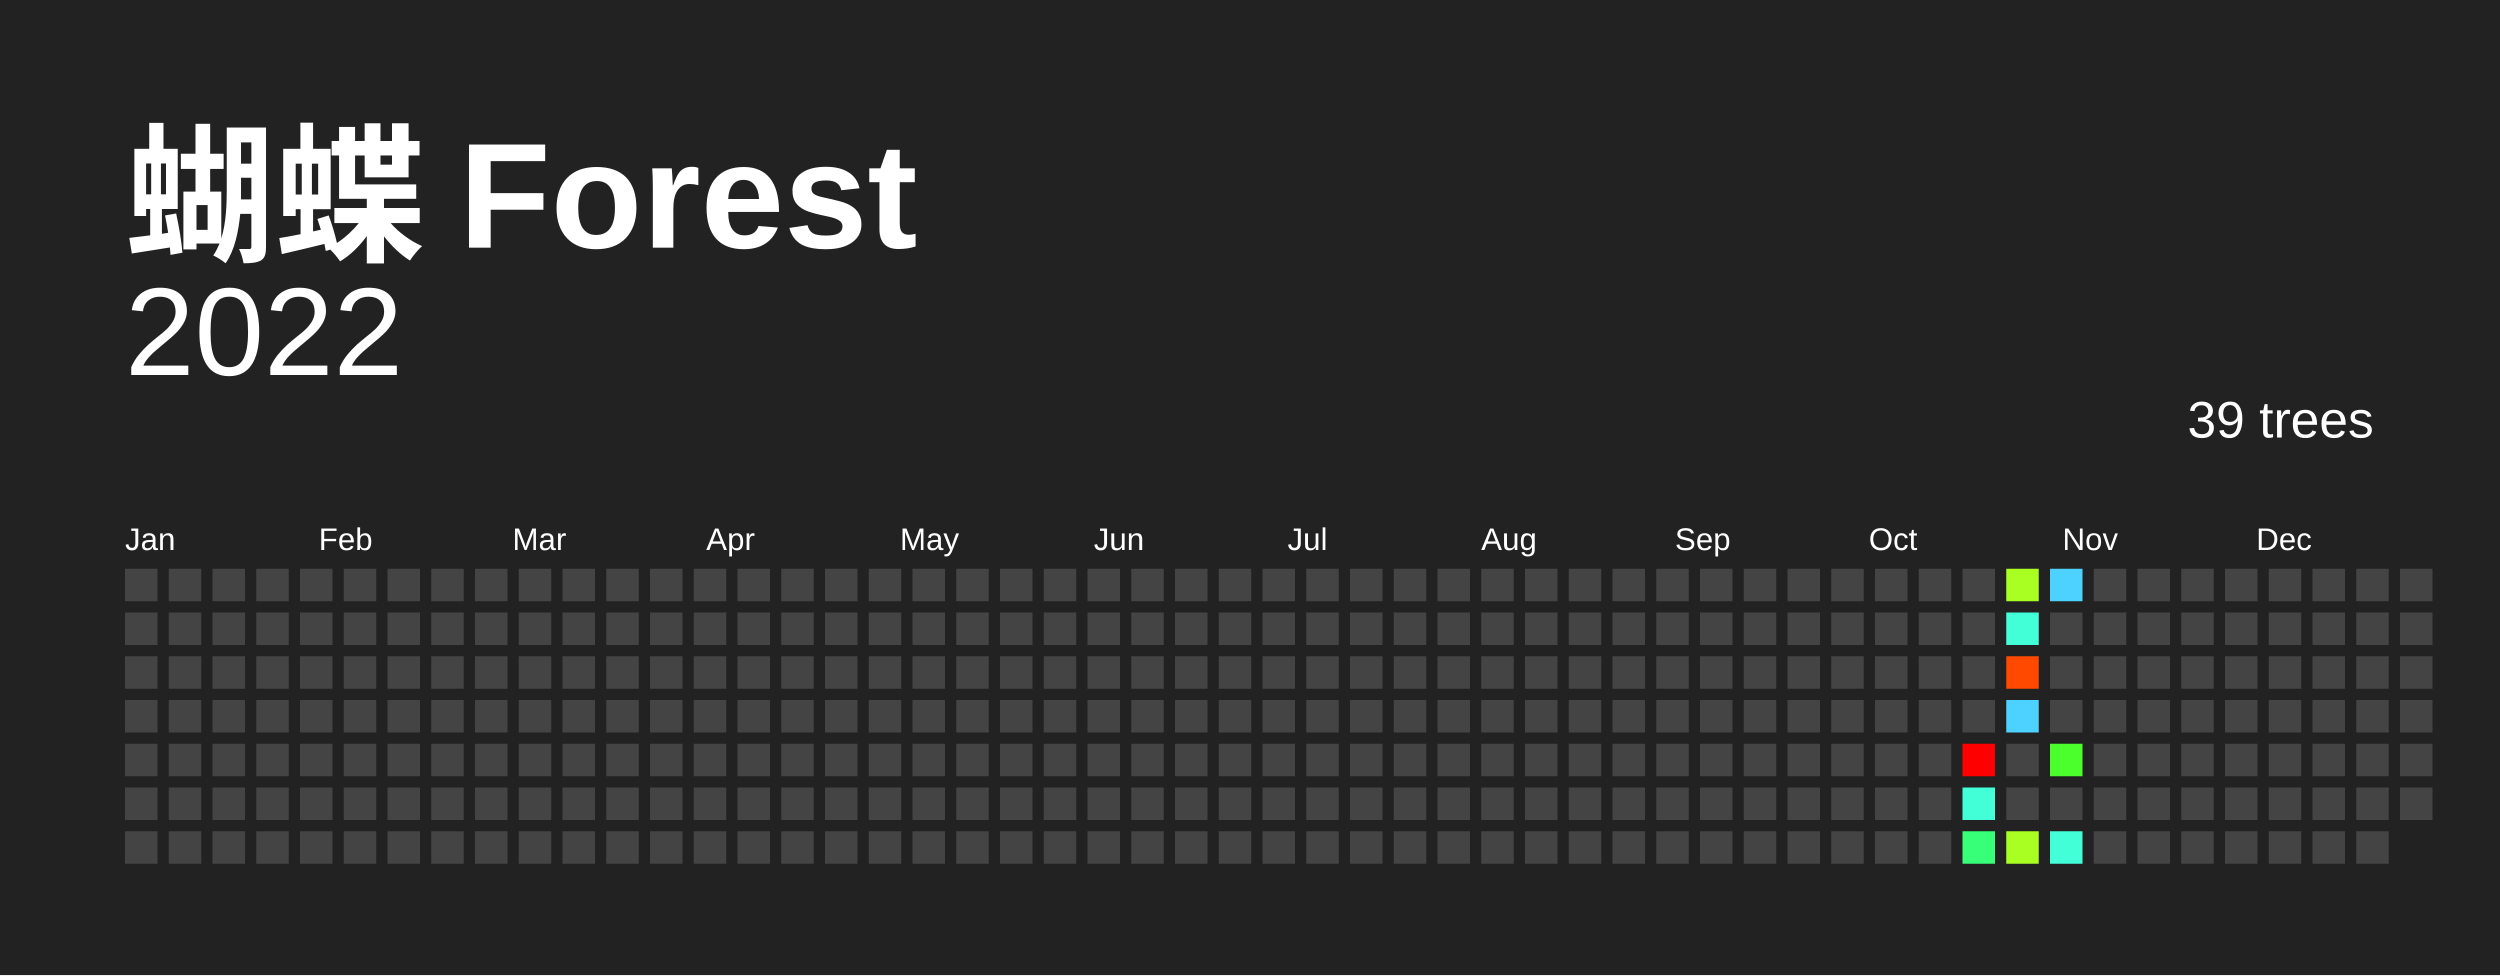
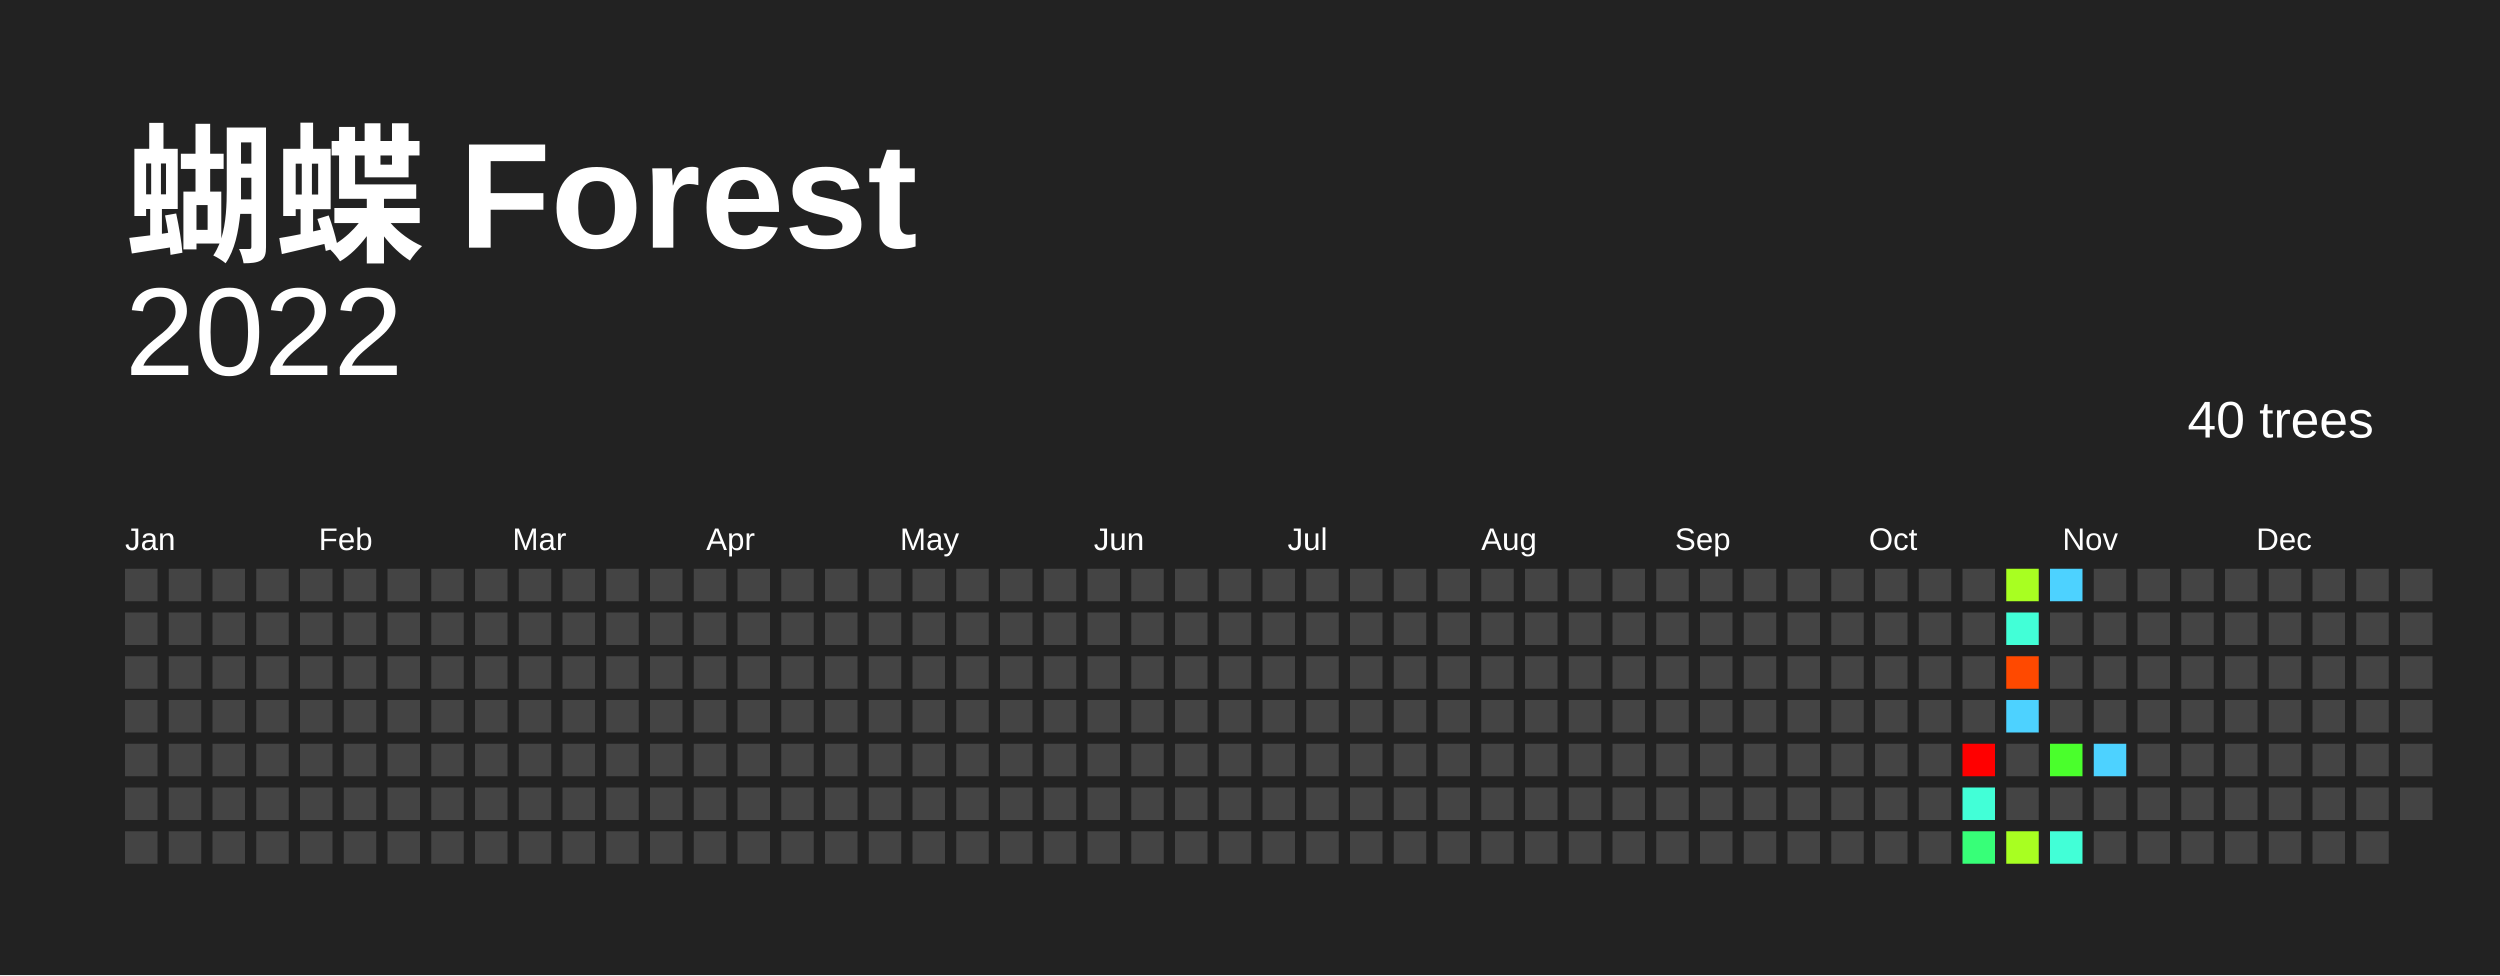
<svg xmlns="http://www.w3.org/2000/svg" baseProfile="full" height="78mm" version="1.1" viewBox="0,0,200,78" width="200mm">
  <defs />
  <rect fill="#222222" height="78" width="200" x="0" y="0" />
  <text fill="#FFFFFF" style="font-size:12px; font-family:Arial; font-weight:bold;" x="10" y="20">蝴蝶 Forest</text>
  <text alignment-baseline="hanging" fill="#FFFFFF" style="font-size:10.0px; font-family:Arial;" x="10" y="30">2022</text>
-   <text alignment-baseline="hanging" fill="#FFFFFF" style="font-size:4.125px; font-family:Arial;" x="175" y="35">39 trees</text>
+   <text alignment-baseline="hanging" fill="#FFFFFF" style="font-size:4.125px; font-family:Arial;" x="175" y="35">40 trees</text>
  <text fill="#FFFFFF" style="font-size:2.5px; font-family:Arial" x="10.0" y="44">Jan</text>
  <text fill="#FFFFFF" style="font-size:2.5px; font-family:Arial" x="25.5" y="44">Feb</text>
  <text fill="#FFFFFF" style="font-size:2.5px; font-family:Arial" x="41.0" y="44">Mar</text>
  <text fill="#FFFFFF" style="font-size:2.5px; font-family:Arial" x="56.5" y="44">Apr</text>
  <text fill="#FFFFFF" style="font-size:2.5px; font-family:Arial" x="72.0" y="44">May</text>
  <text fill="#FFFFFF" style="font-size:2.5px; font-family:Arial" x="87.5" y="44">Jun</text>
  <text fill="#FFFFFF" style="font-size:2.5px; font-family:Arial" x="103.0" y="44">Jul</text>
  <text fill="#FFFFFF" style="font-size:2.5px; font-family:Arial" x="118.5" y="44">Aug</text>
  <text fill="#FFFFFF" style="font-size:2.5px; font-family:Arial" x="134.0" y="44">Sep</text>
  <text fill="#FFFFFF" style="font-size:2.5px; font-family:Arial" x="149.5" y="44">Oct</text>
  <text fill="#FFFFFF" style="font-size:2.5px; font-family:Arial" x="165.0" y="44">Nov</text>
  <text fill="#FFFFFF" style="font-size:2.5px; font-family:Arial" x="180.5" y="44">Dec</text>
  <rect fill="#444444" height="2.6" width="2.6" x="10.0" y="45.5" />
  <rect fill="#444444" height="2.6" width="2.6" x="10.0" y="49.0" />
  <rect fill="#444444" height="2.6" width="2.6" x="10.0" y="52.5" />
  <rect fill="#444444" height="2.6" width="2.6" x="10.0" y="56.0" />
  <rect fill="#444444" height="2.6" width="2.6" x="10.0" y="59.5" />
  <rect fill="#444444" height="2.6" width="2.6" x="10.0" y="63.0" />
  <rect fill="#444444" height="2.6" width="2.6" x="10.0" y="66.5" />
  <rect fill="#444444" height="2.6" width="2.6" x="13.5" y="45.5" />
  <rect fill="#444444" height="2.6" width="2.6" x="13.5" y="49.0" />
  <rect fill="#444444" height="2.6" width="2.6" x="13.5" y="52.5" />
  <rect fill="#444444" height="2.6" width="2.6" x="13.5" y="56.0" />
  <rect fill="#444444" height="2.6" width="2.6" x="13.5" y="59.5" />
  <rect fill="#444444" height="2.6" width="2.6" x="13.5" y="63.0" />
  <rect fill="#444444" height="2.6" width="2.6" x="13.5" y="66.5" />
  <rect fill="#444444" height="2.6" width="2.6" x="17.0" y="45.5" />
  <rect fill="#444444" height="2.6" width="2.6" x="17.0" y="49.0" />
  <rect fill="#444444" height="2.6" width="2.6" x="17.0" y="52.5" />
  <rect fill="#444444" height="2.6" width="2.6" x="17.0" y="56.0" />
  <rect fill="#444444" height="2.6" width="2.6" x="17.0" y="59.5" />
  <rect fill="#444444" height="2.6" width="2.6" x="17.0" y="63.0" />
  <rect fill="#444444" height="2.6" width="2.6" x="17.0" y="66.5" />
  <rect fill="#444444" height="2.6" width="2.6" x="20.5" y="45.5" />
  <rect fill="#444444" height="2.6" width="2.6" x="20.5" y="49.0" />
  <rect fill="#444444" height="2.6" width="2.6" x="20.5" y="52.5" />
  <rect fill="#444444" height="2.6" width="2.6" x="20.5" y="56.0" />
  <rect fill="#444444" height="2.6" width="2.6" x="20.5" y="59.5" />
  <rect fill="#444444" height="2.6" width="2.6" x="20.5" y="63.0" />
  <rect fill="#444444" height="2.6" width="2.6" x="20.5" y="66.5" />
  <rect fill="#444444" height="2.6" width="2.6" x="24.0" y="45.5" />
  <rect fill="#444444" height="2.6" width="2.6" x="24.0" y="49.0" />
  <rect fill="#444444" height="2.6" width="2.6" x="24.0" y="52.5" />
  <rect fill="#444444" height="2.6" width="2.6" x="24.0" y="56.0" />
  <rect fill="#444444" height="2.6" width="2.6" x="24.0" y="59.5" />
  <rect fill="#444444" height="2.6" width="2.6" x="24.0" y="63.0" />
  <rect fill="#444444" height="2.6" width="2.6" x="24.0" y="66.5" />
  <rect fill="#444444" height="2.6" width="2.6" x="27.5" y="45.5" />
  <rect fill="#444444" height="2.6" width="2.6" x="27.5" y="49.0" />
  <rect fill="#444444" height="2.6" width="2.6" x="27.5" y="52.5" />
  <rect fill="#444444" height="2.6" width="2.6" x="27.5" y="56.0" />
  <rect fill="#444444" height="2.6" width="2.6" x="27.5" y="59.5" />
  <rect fill="#444444" height="2.6" width="2.6" x="27.5" y="63.0" />
  <rect fill="#444444" height="2.6" width="2.6" x="27.5" y="66.5" />
  <rect fill="#444444" height="2.6" width="2.6" x="31.0" y="45.5" />
  <rect fill="#444444" height="2.6" width="2.6" x="31.0" y="49.0" />
  <rect fill="#444444" height="2.6" width="2.6" x="31.0" y="52.5" />
  <rect fill="#444444" height="2.6" width="2.6" x="31.0" y="56.0" />
  <rect fill="#444444" height="2.6" width="2.6" x="31.0" y="59.5" />
  <rect fill="#444444" height="2.6" width="2.6" x="31.0" y="63.0" />
  <rect fill="#444444" height="2.6" width="2.6" x="31.0" y="66.5" />
  <rect fill="#444444" height="2.6" width="2.6" x="34.5" y="45.5" />
  <rect fill="#444444" height="2.6" width="2.6" x="34.5" y="49.0" />
  <rect fill="#444444" height="2.6" width="2.6" x="34.5" y="52.5" />
  <rect fill="#444444" height="2.6" width="2.6" x="34.5" y="56.0" />
  <rect fill="#444444" height="2.6" width="2.6" x="34.5" y="59.5" />
  <rect fill="#444444" height="2.6" width="2.6" x="34.5" y="63.0" />
  <rect fill="#444444" height="2.6" width="2.6" x="34.5" y="66.5" />
  <rect fill="#444444" height="2.6" width="2.6" x="38.0" y="45.5" />
  <rect fill="#444444" height="2.6" width="2.6" x="38.0" y="49.0" />
  <rect fill="#444444" height="2.6" width="2.6" x="38.0" y="52.5" />
  <rect fill="#444444" height="2.6" width="2.6" x="38.0" y="56.0" />
  <rect fill="#444444" height="2.6" width="2.6" x="38.0" y="59.5" />
  <rect fill="#444444" height="2.6" width="2.6" x="38.0" y="63.0" />
  <rect fill="#444444" height="2.6" width="2.6" x="38.0" y="66.5" />
  <rect fill="#444444" height="2.6" width="2.6" x="41.5" y="45.5" />
  <rect fill="#444444" height="2.6" width="2.6" x="41.5" y="49.0" />
  <rect fill="#444444" height="2.6" width="2.6" x="41.5" y="52.5" />
  <rect fill="#444444" height="2.6" width="2.6" x="41.5" y="56.0" />
  <rect fill="#444444" height="2.6" width="2.6" x="41.5" y="59.5" />
  <rect fill="#444444" height="2.6" width="2.6" x="41.5" y="63.0" />
  <rect fill="#444444" height="2.6" width="2.6" x="41.5" y="66.5" />
  <rect fill="#444444" height="2.6" width="2.6" x="45.0" y="45.5" />
  <rect fill="#444444" height="2.6" width="2.6" x="45.0" y="49.0" />
  <rect fill="#444444" height="2.6" width="2.6" x="45.0" y="52.5" />
  <rect fill="#444444" height="2.6" width="2.6" x="45.0" y="56.0" />
  <rect fill="#444444" height="2.6" width="2.6" x="45.0" y="59.5" />
  <rect fill="#444444" height="2.6" width="2.6" x="45.0" y="63.0" />
  <rect fill="#444444" height="2.6" width="2.6" x="45.0" y="66.5" />
  <rect fill="#444444" height="2.6" width="2.6" x="48.5" y="45.5" />
  <rect fill="#444444" height="2.6" width="2.6" x="48.5" y="49.0" />
  <rect fill="#444444" height="2.6" width="2.6" x="48.5" y="52.5" />
  <rect fill="#444444" height="2.6" width="2.6" x="48.5" y="56.0" />
  <rect fill="#444444" height="2.6" width="2.6" x="48.5" y="59.5" />
  <rect fill="#444444" height="2.6" width="2.6" x="48.5" y="63.0" />
  <rect fill="#444444" height="2.6" width="2.6" x="48.5" y="66.5" />
  <rect fill="#444444" height="2.6" width="2.6" x="52.0" y="45.5" />
  <rect fill="#444444" height="2.6" width="2.6" x="52.0" y="49.0" />
  <rect fill="#444444" height="2.6" width="2.6" x="52.0" y="52.5" />
  <rect fill="#444444" height="2.6" width="2.6" x="52.0" y="56.0" />
  <rect fill="#444444" height="2.6" width="2.6" x="52.0" y="59.5" />
  <rect fill="#444444" height="2.6" width="2.6" x="52.0" y="63.0" />
  <rect fill="#444444" height="2.6" width="2.6" x="52.0" y="66.5" />
  <rect fill="#444444" height="2.6" width="2.6" x="55.5" y="45.5" />
  <rect fill="#444444" height="2.6" width="2.6" x="55.5" y="49.0" />
  <rect fill="#444444" height="2.6" width="2.6" x="55.5" y="52.5" />
  <rect fill="#444444" height="2.6" width="2.6" x="55.5" y="56.0" />
  <rect fill="#444444" height="2.6" width="2.6" x="55.5" y="59.5" />
  <rect fill="#444444" height="2.6" width="2.6" x="55.5" y="63.0" />
  <rect fill="#444444" height="2.6" width="2.6" x="55.5" y="66.5" />
  <rect fill="#444444" height="2.6" width="2.6" x="59.0" y="45.5" />
  <rect fill="#444444" height="2.6" width="2.6" x="59.0" y="49.0" />
  <rect fill="#444444" height="2.6" width="2.6" x="59.0" y="52.5" />
  <rect fill="#444444" height="2.6" width="2.6" x="59.0" y="56.0" />
  <rect fill="#444444" height="2.6" width="2.6" x="59.0" y="59.5" />
  <rect fill="#444444" height="2.6" width="2.6" x="59.0" y="63.0" />
  <rect fill="#444444" height="2.6" width="2.6" x="59.0" y="66.5" />
  <rect fill="#444444" height="2.6" width="2.6" x="62.5" y="45.5" />
  <rect fill="#444444" height="2.6" width="2.6" x="62.5" y="49.0" />
  <rect fill="#444444" height="2.6" width="2.6" x="62.5" y="52.5" />
  <rect fill="#444444" height="2.6" width="2.6" x="62.5" y="56.0" />
  <rect fill="#444444" height="2.6" width="2.6" x="62.5" y="59.5" />
  <rect fill="#444444" height="2.6" width="2.6" x="62.5" y="63.0" />
  <rect fill="#444444" height="2.6" width="2.6" x="62.5" y="66.5" />
  <rect fill="#444444" height="2.6" width="2.6" x="66.0" y="45.5" />
  <rect fill="#444444" height="2.6" width="2.6" x="66.0" y="49.0" />
  <rect fill="#444444" height="2.6" width="2.6" x="66.0" y="52.5" />
  <rect fill="#444444" height="2.6" width="2.6" x="66.0" y="56.0" />
  <rect fill="#444444" height="2.6" width="2.6" x="66.0" y="59.5" />
  <rect fill="#444444" height="2.6" width="2.6" x="66.0" y="63.0" />
  <rect fill="#444444" height="2.6" width="2.6" x="66.0" y="66.5" />
  <rect fill="#444444" height="2.6" width="2.6" x="69.5" y="45.5" />
  <rect fill="#444444" height="2.6" width="2.6" x="69.5" y="49.0" />
  <rect fill="#444444" height="2.6" width="2.6" x="69.5" y="52.5" />
  <rect fill="#444444" height="2.6" width="2.6" x="69.5" y="56.0" />
  <rect fill="#444444" height="2.6" width="2.6" x="69.5" y="59.5" />
  <rect fill="#444444" height="2.6" width="2.6" x="69.5" y="63.0" />
  <rect fill="#444444" height="2.6" width="2.6" x="69.5" y="66.5" />
  <rect fill="#444444" height="2.6" width="2.6" x="73.0" y="45.5" />
  <rect fill="#444444" height="2.6" width="2.6" x="73.0" y="49.0" />
  <rect fill="#444444" height="2.6" width="2.6" x="73.0" y="52.5" />
  <rect fill="#444444" height="2.6" width="2.6" x="73.0" y="56.0" />
  <rect fill="#444444" height="2.6" width="2.6" x="73.0" y="59.5" />
  <rect fill="#444444" height="2.6" width="2.6" x="73.0" y="63.0" />
  <rect fill="#444444" height="2.6" width="2.6" x="73.0" y="66.5" />
  <rect fill="#444444" height="2.6" width="2.6" x="76.5" y="45.5" />
  <rect fill="#444444" height="2.6" width="2.6" x="76.5" y="49.0" />
  <rect fill="#444444" height="2.6" width="2.6" x="76.5" y="52.5" />
  <rect fill="#444444" height="2.6" width="2.6" x="76.5" y="56.0" />
  <rect fill="#444444" height="2.6" width="2.6" x="76.5" y="59.5" />
  <rect fill="#444444" height="2.6" width="2.6" x="76.5" y="63.0" />
  <rect fill="#444444" height="2.6" width="2.6" x="76.5" y="66.5" />
  <rect fill="#444444" height="2.6" width="2.6" x="80.0" y="45.5" />
  <rect fill="#444444" height="2.6" width="2.6" x="80.0" y="49.0" />
  <rect fill="#444444" height="2.6" width="2.6" x="80.0" y="52.5" />
  <rect fill="#444444" height="2.6" width="2.6" x="80.0" y="56.0" />
  <rect fill="#444444" height="2.6" width="2.6" x="80.0" y="59.5" />
  <rect fill="#444444" height="2.6" width="2.6" x="80.0" y="63.0" />
  <rect fill="#444444" height="2.6" width="2.6" x="80.0" y="66.5" />
  <rect fill="#444444" height="2.6" width="2.6" x="83.5" y="45.5" />
  <rect fill="#444444" height="2.6" width="2.6" x="83.5" y="49.0" />
  <rect fill="#444444" height="2.6" width="2.6" x="83.5" y="52.5" />
  <rect fill="#444444" height="2.6" width="2.6" x="83.5" y="56.0" />
  <rect fill="#444444" height="2.6" width="2.6" x="83.5" y="59.5" />
  <rect fill="#444444" height="2.6" width="2.6" x="83.5" y="63.0" />
  <rect fill="#444444" height="2.6" width="2.6" x="83.5" y="66.5" />
  <rect fill="#444444" height="2.6" width="2.6" x="87.0" y="45.5" />
  <rect fill="#444444" height="2.6" width="2.6" x="87.0" y="49.0" />
  <rect fill="#444444" height="2.6" width="2.6" x="87.0" y="52.5" />
  <rect fill="#444444" height="2.6" width="2.6" x="87.0" y="56.0" />
  <rect fill="#444444" height="2.6" width="2.6" x="87.0" y="59.5" />
  <rect fill="#444444" height="2.6" width="2.6" x="87.0" y="63.0" />
  <rect fill="#444444" height="2.6" width="2.6" x="87.0" y="66.5" />
  <rect fill="#444444" height="2.6" width="2.6" x="90.5" y="45.5" />
  <rect fill="#444444" height="2.6" width="2.6" x="90.5" y="49.0" />
  <rect fill="#444444" height="2.6" width="2.6" x="90.5" y="52.5" />
  <rect fill="#444444" height="2.6" width="2.6" x="90.5" y="56.0" />
  <rect fill="#444444" height="2.6" width="2.6" x="90.5" y="59.5" />
  <rect fill="#444444" height="2.6" width="2.6" x="90.5" y="63.0" />
  <rect fill="#444444" height="2.6" width="2.6" x="90.5" y="66.5" />
  <rect fill="#444444" height="2.6" width="2.6" x="94.0" y="45.5" />
  <rect fill="#444444" height="2.6" width="2.6" x="94.0" y="49.0" />
  <rect fill="#444444" height="2.6" width="2.6" x="94.0" y="52.5" />
  <rect fill="#444444" height="2.6" width="2.6" x="94.0" y="56.0" />
  <rect fill="#444444" height="2.6" width="2.6" x="94.0" y="59.5" />
  <rect fill="#444444" height="2.6" width="2.6" x="94.0" y="63.0" />
  <rect fill="#444444" height="2.6" width="2.6" x="94.0" y="66.5" />
  <rect fill="#444444" height="2.6" width="2.6" x="97.5" y="45.5" />
  <rect fill="#444444" height="2.6" width="2.6" x="97.5" y="49.0" />
  <rect fill="#444444" height="2.6" width="2.6" x="97.5" y="52.5" />
  <rect fill="#444444" height="2.6" width="2.6" x="97.5" y="56.0" />
  <rect fill="#444444" height="2.6" width="2.6" x="97.5" y="59.5" />
  <rect fill="#444444" height="2.6" width="2.6" x="97.5" y="63.0" />
  <rect fill="#444444" height="2.6" width="2.6" x="97.5" y="66.5" />
  <rect fill="#444444" height="2.6" width="2.6" x="101.0" y="45.5" />
  <rect fill="#444444" height="2.6" width="2.6" x="101.0" y="49.0" />
  <rect fill="#444444" height="2.6" width="2.6" x="101.0" y="52.5" />
  <rect fill="#444444" height="2.6" width="2.6" x="101.0" y="56.0" />
  <rect fill="#444444" height="2.6" width="2.6" x="101.0" y="59.5" />
  <rect fill="#444444" height="2.6" width="2.6" x="101.0" y="63.0" />
  <rect fill="#444444" height="2.6" width="2.6" x="101.0" y="66.5" />
  <rect fill="#444444" height="2.6" width="2.6" x="104.5" y="45.5" />
  <rect fill="#444444" height="2.6" width="2.6" x="104.5" y="49.0" />
  <rect fill="#444444" height="2.6" width="2.6" x="104.5" y="52.5" />
  <rect fill="#444444" height="2.6" width="2.6" x="104.5" y="56.0" />
  <rect fill="#444444" height="2.6" width="2.6" x="104.5" y="59.5" />
  <rect fill="#444444" height="2.6" width="2.6" x="104.5" y="63.0" />
  <rect fill="#444444" height="2.6" width="2.6" x="104.5" y="66.5" />
  <rect fill="#444444" height="2.6" width="2.6" x="108.0" y="45.5" />
  <rect fill="#444444" height="2.6" width="2.6" x="108.0" y="49.0" />
  <rect fill="#444444" height="2.6" width="2.6" x="108.0" y="52.5" />
  <rect fill="#444444" height="2.6" width="2.6" x="108.0" y="56.0" />
  <rect fill="#444444" height="2.6" width="2.6" x="108.0" y="59.5" />
  <rect fill="#444444" height="2.6" width="2.6" x="108.0" y="63.0" />
  <rect fill="#444444" height="2.6" width="2.6" x="108.0" y="66.5" />
  <rect fill="#444444" height="2.6" width="2.6" x="111.5" y="45.5" />
  <rect fill="#444444" height="2.6" width="2.6" x="111.5" y="49.0" />
  <rect fill="#444444" height="2.6" width="2.6" x="111.5" y="52.5" />
  <rect fill="#444444" height="2.6" width="2.6" x="111.5" y="56.0" />
  <rect fill="#444444" height="2.6" width="2.6" x="111.5" y="59.5" />
  <rect fill="#444444" height="2.6" width="2.6" x="111.5" y="63.0" />
  <rect fill="#444444" height="2.6" width="2.6" x="111.5" y="66.5" />
  <rect fill="#444444" height="2.6" width="2.6" x="115.0" y="45.5" />
  <rect fill="#444444" height="2.6" width="2.6" x="115.0" y="49.0" />
  <rect fill="#444444" height="2.6" width="2.6" x="115.0" y="52.5" />
  <rect fill="#444444" height="2.6" width="2.6" x="115.0" y="56.0" />
  <rect fill="#444444" height="2.6" width="2.6" x="115.0" y="59.5" />
  <rect fill="#444444" height="2.6" width="2.6" x="115.0" y="63.0" />
  <rect fill="#444444" height="2.6" width="2.6" x="115.0" y="66.5" />
  <rect fill="#444444" height="2.6" width="2.6" x="118.5" y="45.5" />
  <rect fill="#444444" height="2.6" width="2.6" x="118.5" y="49.0" />
  <rect fill="#444444" height="2.6" width="2.6" x="118.5" y="52.5" />
  <rect fill="#444444" height="2.6" width="2.6" x="118.5" y="56.0" />
  <rect fill="#444444" height="2.6" width="2.6" x="118.5" y="59.5" />
  <rect fill="#444444" height="2.6" width="2.6" x="118.5" y="63.0" />
  <rect fill="#444444" height="2.6" width="2.6" x="118.5" y="66.5" />
  <rect fill="#444444" height="2.6" width="2.6" x="122.0" y="45.5" />
  <rect fill="#444444" height="2.6" width="2.6" x="122.0" y="49.0" />
  <rect fill="#444444" height="2.6" width="2.6" x="122.0" y="52.5" />
  <rect fill="#444444" height="2.6" width="2.6" x="122.0" y="56.0" />
  <rect fill="#444444" height="2.6" width="2.6" x="122.0" y="59.5" />
  <rect fill="#444444" height="2.6" width="2.6" x="122.0" y="63.0" />
  <rect fill="#444444" height="2.6" width="2.6" x="122.0" y="66.5" />
  <rect fill="#444444" height="2.6" width="2.6" x="125.5" y="45.5" />
  <rect fill="#444444" height="2.6" width="2.6" x="125.5" y="49.0" />
  <rect fill="#444444" height="2.6" width="2.6" x="125.5" y="52.5" />
  <rect fill="#444444" height="2.6" width="2.6" x="125.5" y="56.0" />
  <rect fill="#444444" height="2.6" width="2.6" x="125.5" y="59.5" />
  <rect fill="#444444" height="2.6" width="2.6" x="125.5" y="63.0" />
  <rect fill="#444444" height="2.6" width="2.6" x="125.5" y="66.5" />
  <rect fill="#444444" height="2.6" width="2.6" x="129.0" y="45.5" />
  <rect fill="#444444" height="2.6" width="2.6" x="129.0" y="49.0" />
  <rect fill="#444444" height="2.6" width="2.6" x="129.0" y="52.5" />
  <rect fill="#444444" height="2.6" width="2.6" x="129.0" y="56.0" />
  <rect fill="#444444" height="2.6" width="2.6" x="129.0" y="59.5" />
  <rect fill="#444444" height="2.6" width="2.6" x="129.0" y="63.0" />
  <rect fill="#444444" height="2.6" width="2.6" x="129.0" y="66.5" />
  <rect fill="#444444" height="2.6" width="2.6" x="132.5" y="45.5" />
  <rect fill="#444444" height="2.6" width="2.6" x="132.5" y="49.0" />
  <rect fill="#444444" height="2.6" width="2.6" x="132.5" y="52.5" />
  <rect fill="#444444" height="2.6" width="2.6" x="132.5" y="56.0" />
  <rect fill="#444444" height="2.6" width="2.6" x="132.5" y="59.5" />
  <rect fill="#444444" height="2.6" width="2.6" x="132.5" y="63.0" />
  <rect fill="#444444" height="2.6" width="2.6" x="132.5" y="66.5" />
  <rect fill="#444444" height="2.6" width="2.6" x="136.0" y="45.5" />
  <rect fill="#444444" height="2.6" width="2.6" x="136.0" y="49.0" />
  <rect fill="#444444" height="2.6" width="2.6" x="136.0" y="52.5" />
  <rect fill="#444444" height="2.6" width="2.6" x="136.0" y="56.0" />
  <rect fill="#444444" height="2.6" width="2.6" x="136.0" y="59.5" />
  <rect fill="#444444" height="2.6" width="2.6" x="136.0" y="63.0" />
  <rect fill="#444444" height="2.6" width="2.6" x="136.0" y="66.5" />
  <rect fill="#444444" height="2.6" width="2.6" x="139.5" y="45.5" />
  <rect fill="#444444" height="2.6" width="2.6" x="139.5" y="49.0" />
  <rect fill="#444444" height="2.6" width="2.6" x="139.5" y="52.5" />
  <rect fill="#444444" height="2.6" width="2.6" x="139.5" y="56.0" />
  <rect fill="#444444" height="2.6" width="2.6" x="139.5" y="59.5" />
  <rect fill="#444444" height="2.6" width="2.6" x="139.5" y="63.0" />
  <rect fill="#444444" height="2.6" width="2.6" x="139.5" y="66.5" />
  <rect fill="#444444" height="2.6" width="2.6" x="143.0" y="45.5" />
  <rect fill="#444444" height="2.6" width="2.6" x="143.0" y="49.0" />
  <rect fill="#444444" height="2.6" width="2.6" x="143.0" y="52.5" />
  <rect fill="#444444" height="2.6" width="2.6" x="143.0" y="56.0" />
  <rect fill="#444444" height="2.6" width="2.6" x="143.0" y="59.5" />
  <rect fill="#444444" height="2.6" width="2.6" x="143.0" y="63.0" />
  <rect fill="#444444" height="2.6" width="2.6" x="143.0" y="66.5" />
  <rect fill="#444444" height="2.6" width="2.6" x="146.5" y="45.5" />
  <rect fill="#444444" height="2.6" width="2.6" x="146.5" y="49.0" />
  <rect fill="#444444" height="2.6" width="2.6" x="146.5" y="52.5" />
  <rect fill="#444444" height="2.6" width="2.6" x="146.5" y="56.0" />
  <rect fill="#444444" height="2.6" width="2.6" x="146.5" y="59.5" />
  <rect fill="#444444" height="2.6" width="2.6" x="146.5" y="63.0" />
  <rect fill="#444444" height="2.6" width="2.6" x="146.5" y="66.5" />
  <rect fill="#444444" height="2.6" width="2.6" x="150.0" y="45.5" />
  <rect fill="#444444" height="2.6" width="2.6" x="150.0" y="49.0" />
  <rect fill="#444444" height="2.6" width="2.6" x="150.0" y="52.5" />
  <rect fill="#444444" height="2.6" width="2.6" x="150.0" y="56.0" />
  <rect fill="#444444" height="2.6" width="2.6" x="150.0" y="59.5" />
  <rect fill="#444444" height="2.6" width="2.6" x="150.0" y="63.0" />
  <rect fill="#444444" height="2.6" width="2.6" x="150.0" y="66.5" />
  <rect fill="#444444" height="2.6" width="2.6" x="153.5" y="45.5" />
  <rect fill="#444444" height="2.6" width="2.6" x="153.5" y="49.0" />
  <rect fill="#444444" height="2.6" width="2.6" x="153.5" y="52.5" />
  <rect fill="#444444" height="2.6" width="2.6" x="153.5" y="56.0" />
  <rect fill="#444444" height="2.6" width="2.6" x="153.5" y="59.5" />
  <rect fill="#444444" height="2.6" width="2.6" x="153.5" y="63.0" />
  <rect fill="#444444" height="2.6" width="2.6" x="153.5" y="66.5" />
  <rect fill="#444444" height="2.6" width="2.6" x="157.0" y="45.5" />
  <rect fill="#444444" height="2.6" width="2.6" x="157.0" y="49.0" />
  <rect fill="#444444" height="2.6" width="2.6" x="157.0" y="52.5" />
  <rect fill="#444444" height="2.6" width="2.6" x="157.0" y="56.0" />
  <rect fill="red" height="2.6" width="2.6" x="157.0" y="59.5" />
  <rect fill="#42ffd7" height="2.6" width="2.6" x="157.0" y="63.0" />
  <rect fill="#37ff78" height="2.6" width="2.6" x="157.0" y="66.5" />
  <rect fill="#a8ff21" height="2.6" width="2.6" x="160.5" y="45.5" />
  <rect fill="#42ffd7" height="2.6" width="2.6" x="160.5" y="49.0" />
  <rect fill="#ff4900" height="2.6" width="2.6" x="160.5" y="52.5" />
  <rect fill="#4dd2ff" height="2.6" width="2.6" x="160.5" y="56.0" />
  <rect fill="#444444" height="2.6" width="2.6" x="160.5" y="59.5" />
  <rect fill="#444444" height="2.6" width="2.6" x="160.5" y="63.0" />
  <rect fill="#a8ff21" height="2.6" width="2.6" x="160.5" y="66.5" />
  <rect fill="#4dd2ff" height="2.6" width="2.6" x="164.0" y="45.5" />
  <rect fill="#444444" height="2.6" width="2.6" x="164.0" y="49.0" />
  <rect fill="#444444" height="2.6" width="2.6" x="164.0" y="52.5" />
  <rect fill="#444444" height="2.6" width="2.6" x="164.0" y="56.0" />
  <rect fill="#4aff2c" height="2.6" width="2.6" x="164.0" y="59.5" />
  <rect fill="#444444" height="2.6" width="2.6" x="164.0" y="63.0" />
  <rect fill="#42ffd7" height="2.6" width="2.6" x="164.0" y="66.5" />
  <rect fill="#444444" height="2.6" width="2.6" x="167.5" y="45.5" />
  <rect fill="#444444" height="2.6" width="2.6" x="167.5" y="49.0" />
  <rect fill="#444444" height="2.6" width="2.6" x="167.5" y="52.5" />
  <rect fill="#444444" height="2.6" width="2.6" x="167.5" y="56.0" />
-   <rect fill="#444444" height="2.6" width="2.6" x="167.5" y="59.5" />
+   <rect fill="#4dd2ff" height="2.6" width="2.6" x="167.5" y="59.5" />
  <rect fill="#444444" height="2.6" width="2.6" x="167.5" y="63.0" />
  <rect fill="#444444" height="2.6" width="2.6" x="167.5" y="66.5" />
  <rect fill="#444444" height="2.6" width="2.6" x="171.0" y="45.5" />
  <rect fill="#444444" height="2.6" width="2.6" x="171.0" y="49.0" />
  <rect fill="#444444" height="2.6" width="2.6" x="171.0" y="52.5" />
  <rect fill="#444444" height="2.6" width="2.6" x="171.0" y="56.0" />
  <rect fill="#444444" height="2.6" width="2.6" x="171.0" y="59.5" />
  <rect fill="#444444" height="2.6" width="2.6" x="171.0" y="63.0" />
  <rect fill="#444444" height="2.6" width="2.6" x="171.0" y="66.5" />
  <rect fill="#444444" height="2.6" width="2.6" x="174.5" y="45.5" />
  <rect fill="#444444" height="2.6" width="2.6" x="174.5" y="49.0" />
  <rect fill="#444444" height="2.6" width="2.6" x="174.5" y="52.5" />
  <rect fill="#444444" height="2.6" width="2.6" x="174.5" y="56.0" />
  <rect fill="#444444" height="2.6" width="2.6" x="174.5" y="59.5" />
  <rect fill="#444444" height="2.6" width="2.6" x="174.5" y="63.0" />
  <rect fill="#444444" height="2.6" width="2.6" x="174.5" y="66.5" />
  <rect fill="#444444" height="2.6" width="2.6" x="178.0" y="45.5" />
  <rect fill="#444444" height="2.6" width="2.6" x="178.0" y="49.0" />
  <rect fill="#444444" height="2.6" width="2.6" x="178.0" y="52.5" />
  <rect fill="#444444" height="2.6" width="2.6" x="178.0" y="56.0" />
  <rect fill="#444444" height="2.6" width="2.6" x="178.0" y="59.5" />
  <rect fill="#444444" height="2.6" width="2.6" x="178.0" y="63.0" />
  <rect fill="#444444" height="2.6" width="2.6" x="178.0" y="66.5" />
  <rect fill="#444444" height="2.6" width="2.6" x="181.5" y="45.5" />
  <rect fill="#444444" height="2.6" width="2.6" x="181.5" y="49.0" />
  <rect fill="#444444" height="2.6" width="2.6" x="181.5" y="52.5" />
  <rect fill="#444444" height="2.6" width="2.6" x="181.5" y="56.0" />
  <rect fill="#444444" height="2.6" width="2.6" x="181.5" y="59.5" />
  <rect fill="#444444" height="2.6" width="2.6" x="181.5" y="63.0" />
  <rect fill="#444444" height="2.6" width="2.6" x="181.5" y="66.5" />
  <rect fill="#444444" height="2.6" width="2.6" x="185.0" y="45.5" />
  <rect fill="#444444" height="2.6" width="2.6" x="185.0" y="49.0" />
  <rect fill="#444444" height="2.6" width="2.6" x="185.0" y="52.5" />
  <rect fill="#444444" height="2.6" width="2.6" x="185.0" y="56.0" />
  <rect fill="#444444" height="2.6" width="2.6" x="185.0" y="59.5" />
  <rect fill="#444444" height="2.6" width="2.6" x="185.0" y="63.0" />
  <rect fill="#444444" height="2.6" width="2.6" x="185.0" y="66.5" />
  <rect fill="#444444" height="2.6" width="2.6" x="188.5" y="45.5" />
  <rect fill="#444444" height="2.6" width="2.6" x="188.5" y="49.0" />
  <rect fill="#444444" height="2.6" width="2.6" x="188.5" y="52.5" />
  <rect fill="#444444" height="2.6" width="2.6" x="188.5" y="56.0" />
  <rect fill="#444444" height="2.6" width="2.6" x="188.5" y="59.5" />
  <rect fill="#444444" height="2.6" width="2.6" x="188.5" y="63.0" />
  <rect fill="#444444" height="2.6" width="2.6" x="188.5" y="66.5" />
  <rect fill="#444444" height="2.6" width="2.6" x="192.0" y="45.5" />
  <rect fill="#444444" height="2.6" width="2.6" x="192.0" y="49.0" />
  <rect fill="#444444" height="2.6" width="2.6" x="192.0" y="52.5" />
  <rect fill="#444444" height="2.6" width="2.6" x="192.0" y="56.0" />
  <rect fill="#444444" height="2.6" width="2.6" x="192.0" y="59.5" />
  <rect fill="#444444" height="2.6" width="2.6" x="192.0" y="63.0" />
</svg>
